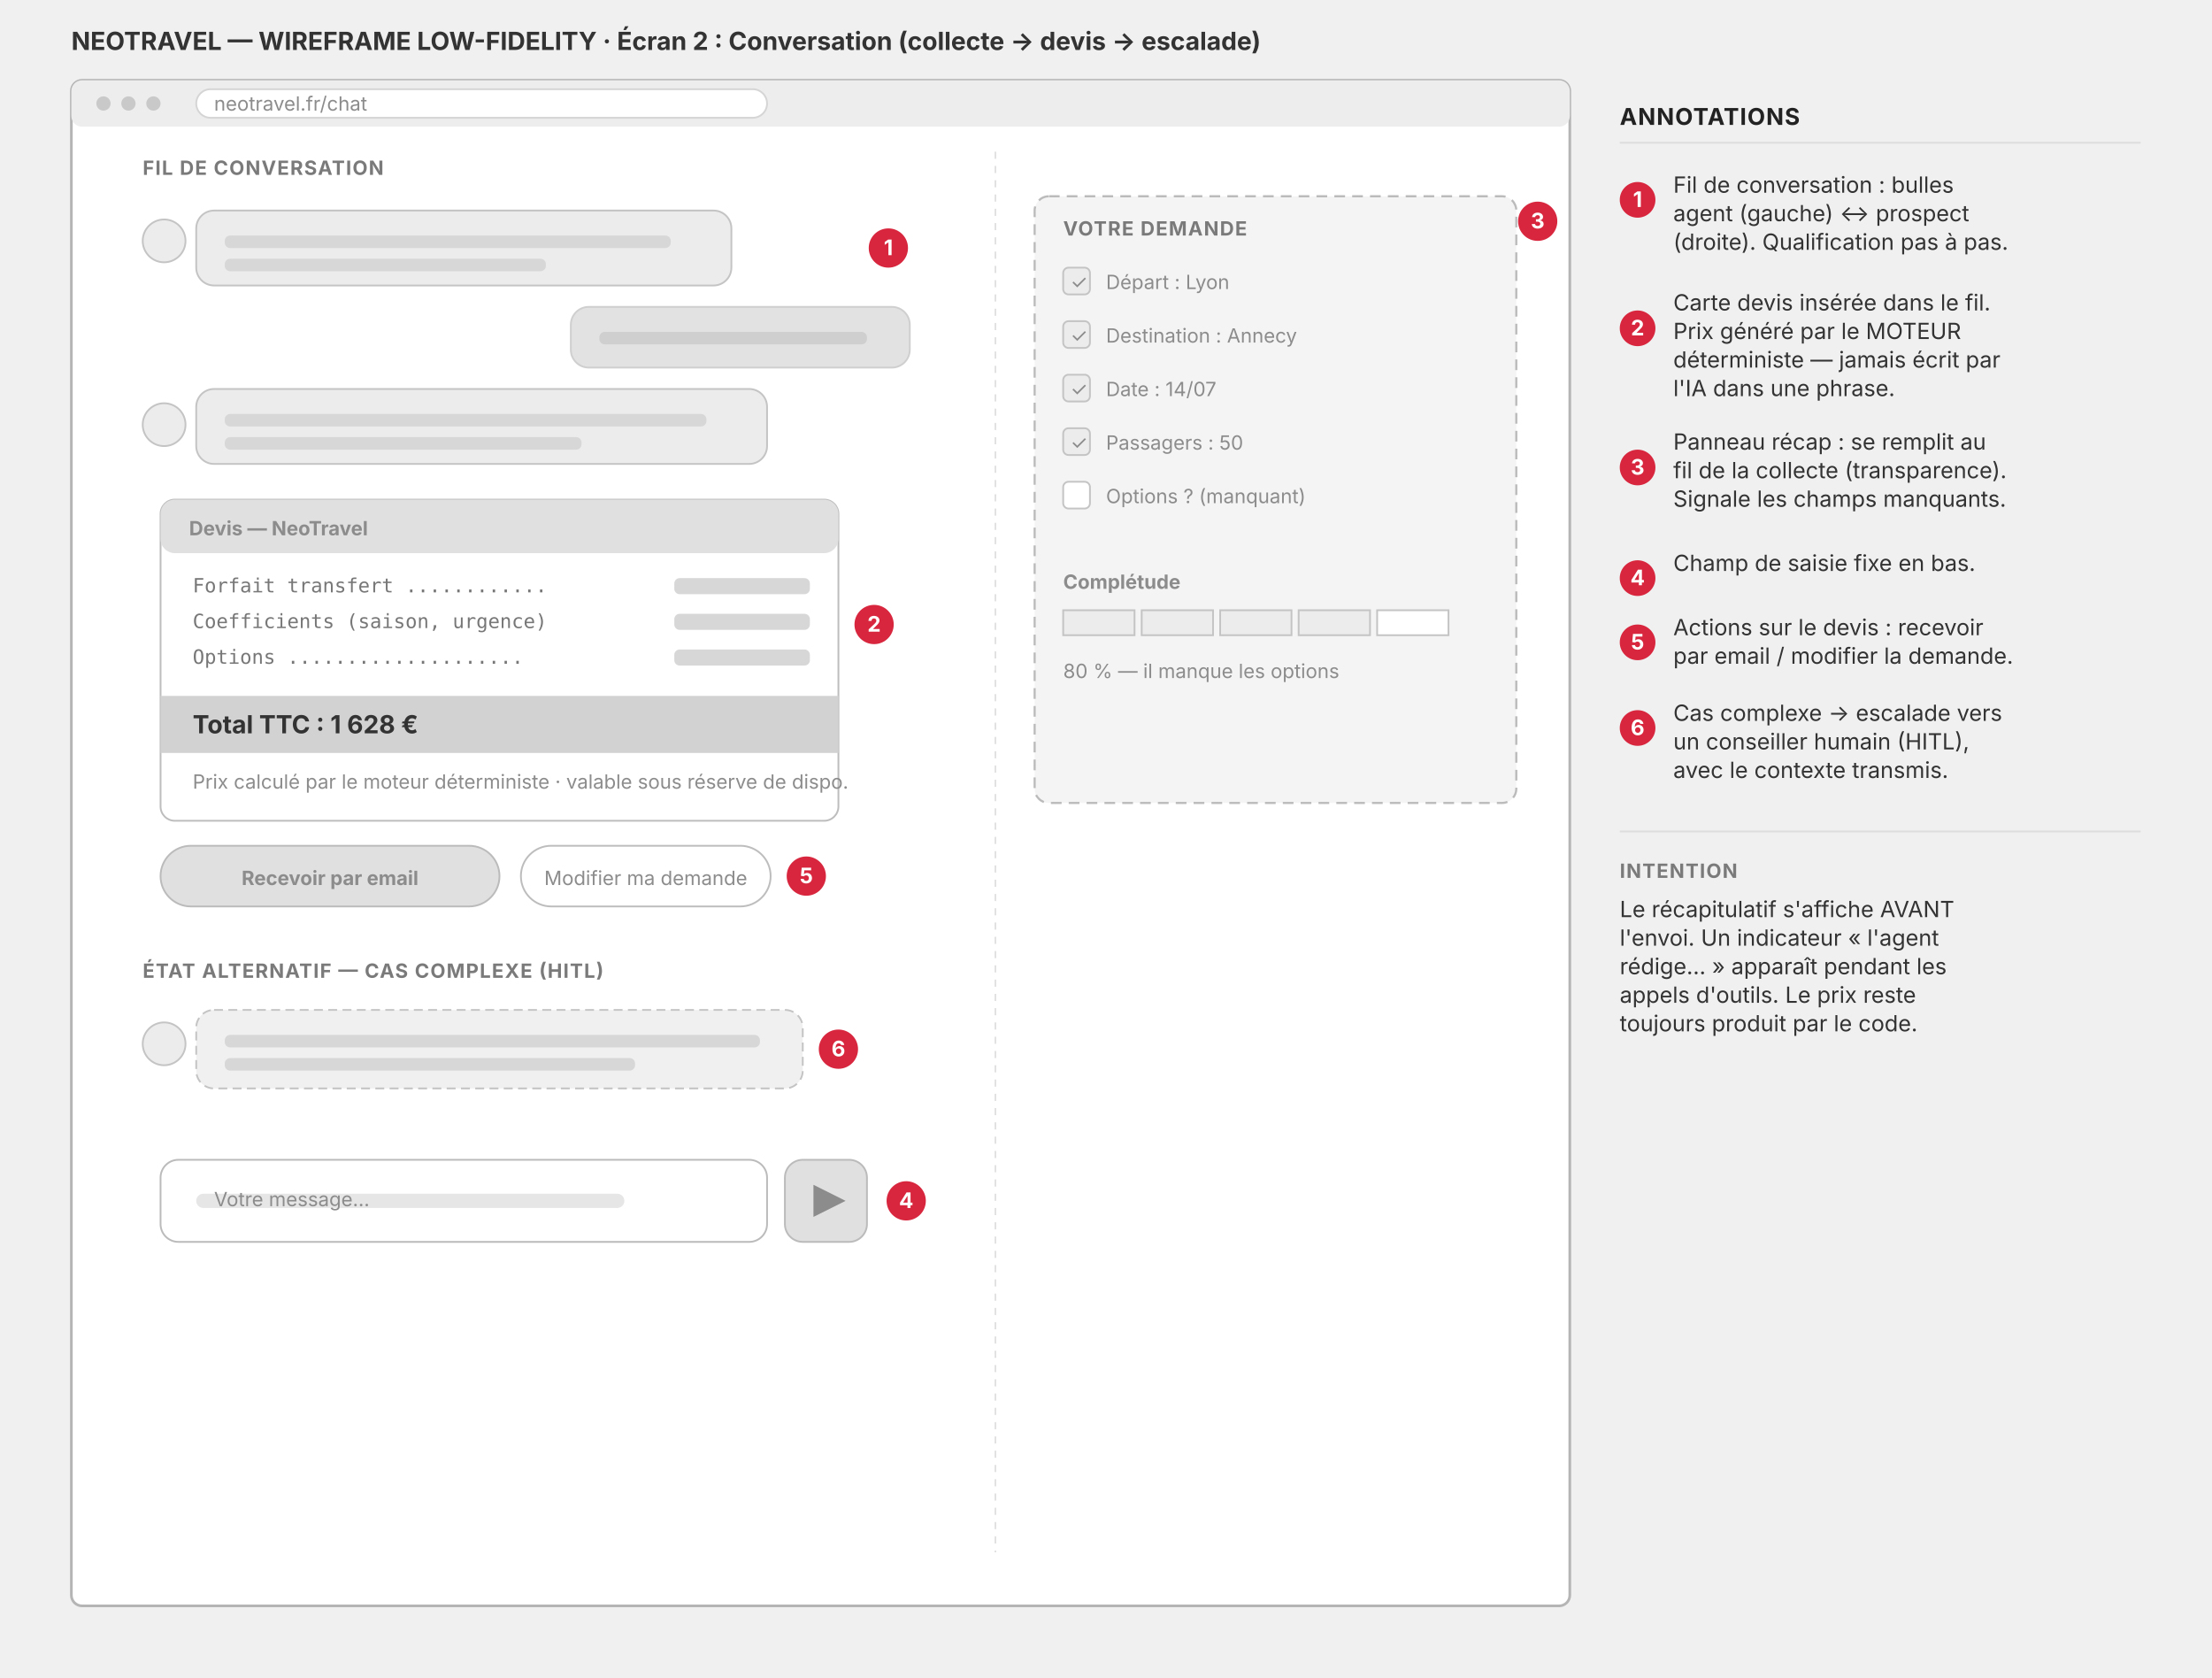
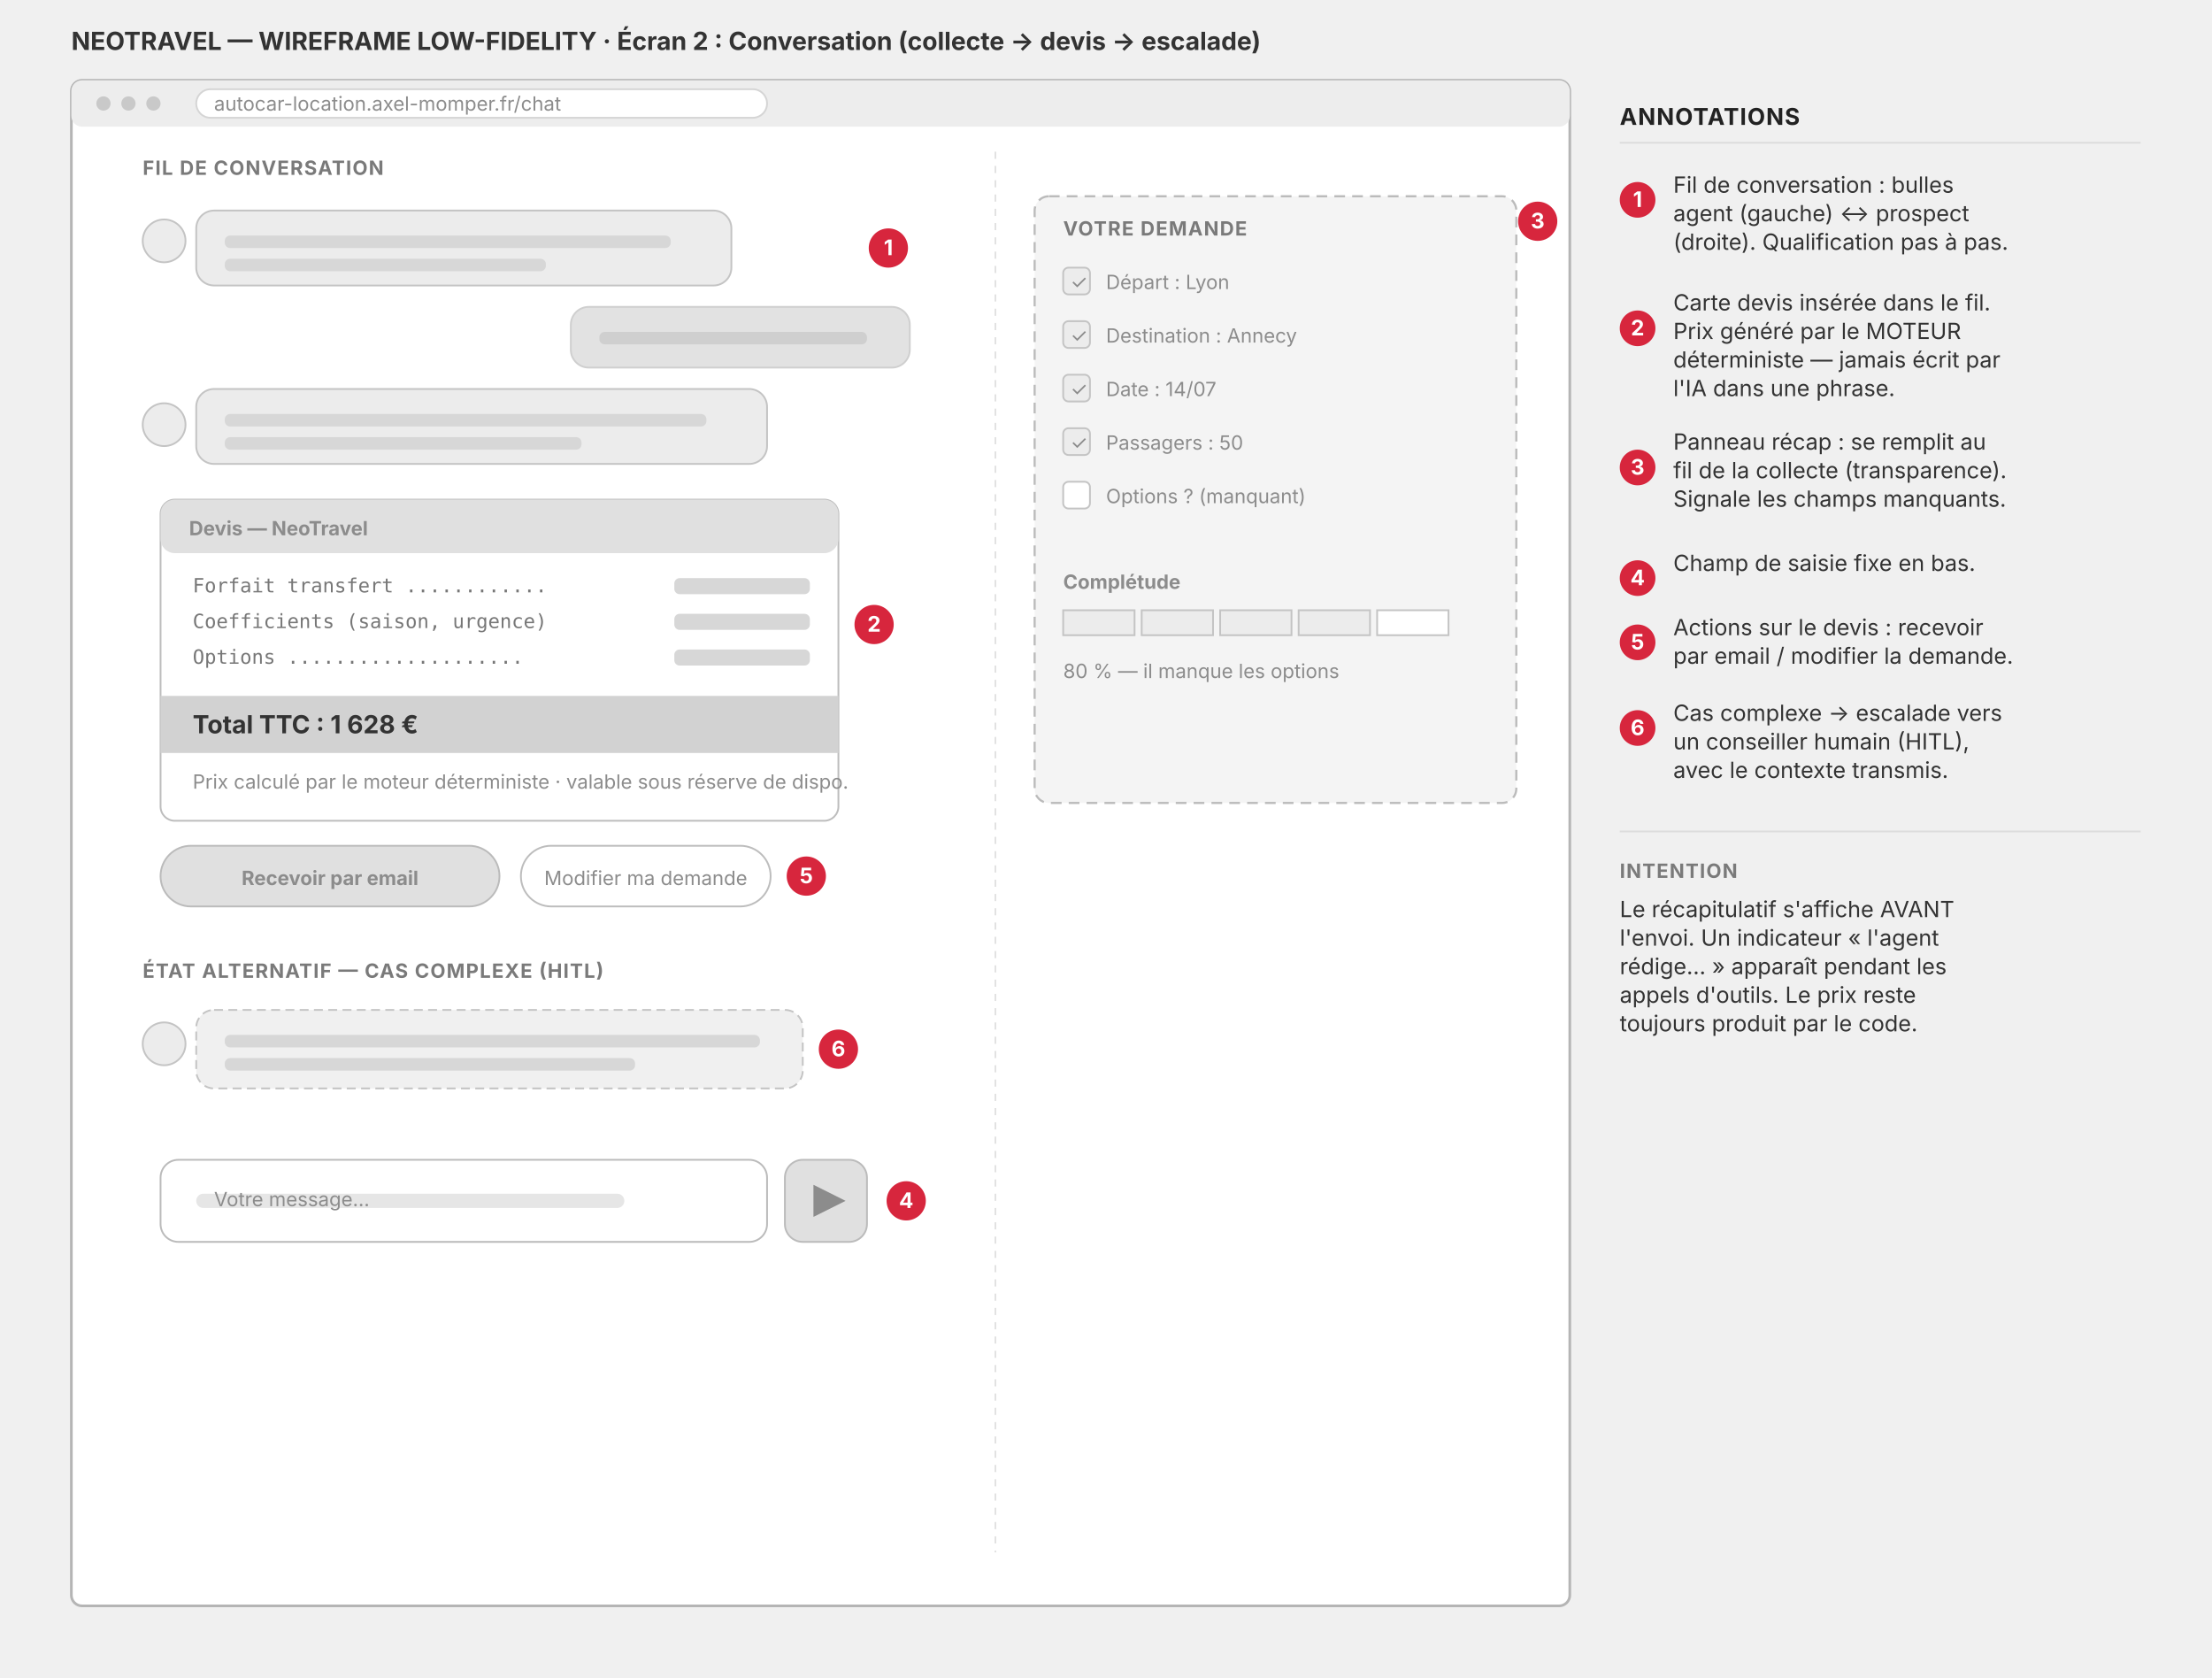
<svg xmlns="http://www.w3.org/2000/svg" viewBox="0 0 1240 940" font-family="Inter, 'Segoe UI', sans-serif">
  <style>
    .fr{fill:#fff;stroke:#B5B5B5;stroke-width:1.5}
    .rg{fill:#F4F4F4;stroke:#BBB;stroke-width:1.2;stroke-dasharray:6 4}
    .el{fill:#ECECEC;stroke:#C4C4C4;stroke-width:1}
    .bar{fill:#D7D7D7}.barl{fill:#E6E6E6}
    .btn{fill:#E0E0E0;stroke:#BBB;stroke-width:1}
    .rlbl{font-size:11px;fill:#7A7A7A;font-weight:700;letter-spacing:.6px}
    .cap{font-size:11px;fill:#8C8C8C}
    .num{fill:#D7263D}.numt{font-size:12px;fill:#fff;font-weight:700;text-anchor:middle}
    .ltitle{font-size:13px;fill:#222;font-weight:700;letter-spacing:.5px}
    .note{font-size:12.5px;fill:#333}
    .title{font-size:14px;fill:#333;font-weight:700}
    .mono{font-size:11px;fill:#777;font-family:'Roboto Mono',monospace}
  </style>
  <text x="40" y="28" class="title">NEOTRAVEL — WIREFRAME LOW-FIDELITY · Écran 2 : Conversation (collecte → devis → escalade)</text>
  <rect x="40" y="45" width="840" height="855" rx="6" class="fr" />
  <rect x="40" y="45" width="840" height="26" rx="6" fill="#EDEDED" />
  <circle cx="58" cy="58" r="4" fill="#C9C9C9" />
  <circle cx="72" cy="58" r="4" fill="#C9C9C9" />
  <circle cx="86" cy="58" r="4" fill="#C9C9C9" />
  <rect x="110" y="50" width="320" height="16" rx="8" fill="#fff" stroke="#D5D5D5" />
-   <text x="120" y="62" class="cap">neotravel.fr/chat</text>
+   <text x="120" y="62" class="cap">autocar-location.axel-momper.fr/chat</text>
  <line x1="558" y1="85" x2="558" y2="870" stroke="#E2E2E2" stroke-dasharray="4 4" />
  <text x="80" y="98" class="rlbl">FIL DE CONVERSATION</text>
  <circle cx="92" cy="135" r="12" class="el" />
  <rect x="110" y="118" width="300" height="42" rx="10" class="el" />
  <rect x="126" y="132" width="250" height="7" rx="3" class="bar" />
  <rect x="126" y="145" width="180" height="7" rx="3" class="bar" />
  <rect x="320" y="172" width="190" height="34" rx="10" fill="#E2E2E2" stroke="#CFCFCF" />
  <rect x="336" y="186" width="150" height="7" rx="3" fill="#CFCFCF" />
  <circle cx="92" cy="238" r="12" class="el" />
  <rect x="110" y="218" width="320" height="42" rx="10" class="el" />
  <rect x="126" y="232" width="270" height="7" rx="3" class="bar" />
  <rect x="126" y="245" width="200" height="7" rx="3" class="bar" />
  <rect x="90" y="280" width="380" height="180" rx="8" fill="#fff" stroke="#BDBDBD" />
  <rect x="90" y="280" width="380" height="30" rx="8" fill="#E0E0E0" />
  <text x="106" y="300" class="cap" font-weight="700">Devis — NeoTravel</text>
  <text x="108" y="332" class="mono">Forfait transfert ............</text>
  <rect x="378" y="324" width="76" height="9" rx="3" class="bar" />
  <text x="108" y="352" class="mono">Coefficients (saison, urgence)</text>
  <rect x="378" y="344" width="76" height="9" rx="3" class="bar" />
  <text x="108" y="372" class="mono">Options ....................</text>
  <rect x="378" y="364" width="76" height="9" rx="3" class="bar" />
  <rect x="90" y="390" width="380" height="32" rx="0" fill="#D2D2D2" />
  <text x="108" y="411" class="title" font-size="13">Total TTC : 1 628 €</text>
  <text x="108" y="442" class="cap">Prix calculé par le moteur déterministe · valable sous réserve de dispo.</text>
  <rect x="90" y="474" width="190" height="34" rx="17" class="btn" />
  <text x="185" y="496" class="cap" text-anchor="middle" font-weight="700">Recevoir par email</text>
  <rect x="292" y="474" width="140" height="34" rx="17" fill="#fff" stroke="#BDBDBD" />
  <text x="362" y="496" class="cap" text-anchor="middle">Modifier ma demande</text>
  <text x="80" y="548" class="rlbl">ÉTAT ALTERNATIF — CAS COMPLEXE (HITL)</text>
  <circle cx="92" cy="585" r="12" class="el" />
  <rect x="110" y="566" width="340" height="44" rx="10" fill="#F0F0F0" stroke="#C4C4C4" stroke-dasharray="5 3" />
  <rect x="126" y="580" width="300" height="7" rx="3" class="bar" />
  <rect x="126" y="593" width="230" height="7" rx="3" class="bar" />
  <rect x="90" y="650" width="340" height="46" rx="10" fill="#fff" stroke="#BBB" />
  <rect x="110" y="669" width="240" height="8" rx="4" class="barl" />
  <text x="120" y="676" class="cap">Votre message…</text>
  <rect x="440" y="650" width="46" height="46" rx="10" class="btn" />
  <polygon points="456,664 474,673 456,682" fill="#8C8C8C" />
  <rect x="580" y="110" width="270" height="340" rx="8" class="rg" />
  <text x="596" y="132" class="rlbl">VOTRE DEMANDE</text>
  <rect x="596" y="150" width="15" height="15" rx="3" class="el" />
  <text x="600" y="162" class="cap">✓</text>
  <text x="620" y="162" class="cap" font-size="12">Départ : Lyon</text>
  <rect x="596" y="180" width="15" height="15" rx="3" class="el" />
  <text x="600" y="192" class="cap">✓</text>
  <text x="620" y="192" class="cap" font-size="12">Destination : Annecy</text>
  <rect x="596" y="210" width="15" height="15" rx="3" class="el" />
  <text x="600" y="222" class="cap">✓</text>
  <text x="620" y="222" class="cap" font-size="12">Date : 14/07</text>
  <rect x="596" y="240" width="15" height="15" rx="3" class="el" />
  <text x="600" y="252" class="cap">✓</text>
  <text x="620" y="252" class="cap" font-size="12">Passagers : 50</text>
  <rect x="596" y="270" width="15" height="15" rx="3" fill="#fff" stroke="#C4C4C4" />
  <text x="620" y="282" class="cap" font-size="12" fill="#B26A00">Options ? (manquant)</text>
  <text x="596" y="330" class="cap" font-weight="700">Complétude</text>
  <rect x="596" y="342" width="40" height="14" class="el" />
  <rect x="640" y="342" width="40" height="14" class="el" />
  <rect x="684" y="342" width="40" height="14" class="el" />
  <rect x="728" y="342" width="40" height="14" class="el" />
  <rect x="772" y="342" width="40" height="14" fill="#fff" stroke="#C4C4C4" />
  <text x="596" y="380" class="cap" font-size="12">80 % — il manque les options</text>
  <circle cx="498" cy="139" r="11" class="num" />
  <text x="498" y="143" class="numt">1</text>
  <circle cx="490" cy="350" r="11" class="num" />
  <text x="490" y="354" class="numt">2</text>
  <circle cx="862" cy="124" r="11" class="num" />
  <text x="862" y="128" class="numt">3</text>
  <circle cx="508" cy="673" r="11" class="num" />
  <text x="508" y="677" class="numt">4</text>
  <circle cx="452" cy="491" r="11" class="num" />
  <text x="452" y="495" class="numt">5</text>
  <circle cx="470" cy="588" r="11" class="num" />
  <text x="470" y="592" class="numt">6</text>
  <text x="908" y="70" class="ltitle">ANNOTATIONS</text>
  <line x1="908" y1="80" x2="1200" y2="80" stroke="#DDD" />
  <circle cx="918" cy="112" r="10" class="num" />
  <text x="918" y="116" class="numt">1</text>
  <text x="938" y="108" class="note">Fil de conversation : bulles</text>
  <text x="938" y="124" class="note">agent (gauche) ↔ prospect</text>
  <text x="938" y="140" class="note">(droite). Qualification pas à pas.</text>
  <circle cx="918" cy="184" r="10" class="num" />
  <text x="918" y="188" class="numt">2</text>
  <text x="938" y="174" class="note">Carte devis insérée dans le fil.</text>
  <text x="938" y="190" class="note">Prix généré par le MOTEUR</text>
  <text x="938" y="206" class="note">déterministe — jamais écrit par</text>
  <text x="938" y="222" class="note">l'IA dans une phrase.</text>
  <circle cx="918" cy="262" r="10" class="num" />
  <text x="918" y="266" class="numt">3</text>
  <text x="938" y="252" class="note">Panneau récap : se remplit au</text>
  <text x="938" y="268" class="note">fil de la collecte (transparence).</text>
  <text x="938" y="284" class="note">Signale les champs manquants.</text>
  <circle cx="918" cy="324" r="10" class="num" />
  <text x="918" y="328" class="numt">4</text>
  <text x="938" y="320" class="note">Champ de saisie fixe en bas.</text>
  <circle cx="918" cy="360" r="10" class="num" />
  <text x="918" y="364" class="numt">5</text>
  <text x="938" y="356" class="note">Actions sur le devis : recevoir</text>
  <text x="938" y="372" class="note">par email / modifier la demande.</text>
  <circle cx="918" cy="408" r="10" class="num" />
  <text x="918" y="412" class="numt">6</text>
  <text x="938" y="404" class="note">Cas complexe → escalade vers</text>
  <text x="938" y="420" class="note">un conseiller humain (HITL),</text>
  <text x="938" y="436" class="note">avec le contexte transmis.</text>
  <line x1="908" y1="466" x2="1200" y2="466" stroke="#DDD" />
  <text x="908" y="492" class="rlbl">INTENTION</text>
  <text x="908" y="514" class="note">Le récapitulatif s'affiche AVANT</text>
  <text x="908" y="530" class="note">l'envoi. Un indicateur « l'agent</text>
  <text x="908" y="546" class="note">rédige… » apparaît pendant les</text>
  <text x="908" y="562" class="note">appels d'outils. Le prix reste</text>
  <text x="908" y="578" class="note">toujours produit par le code.</text>
</svg>
